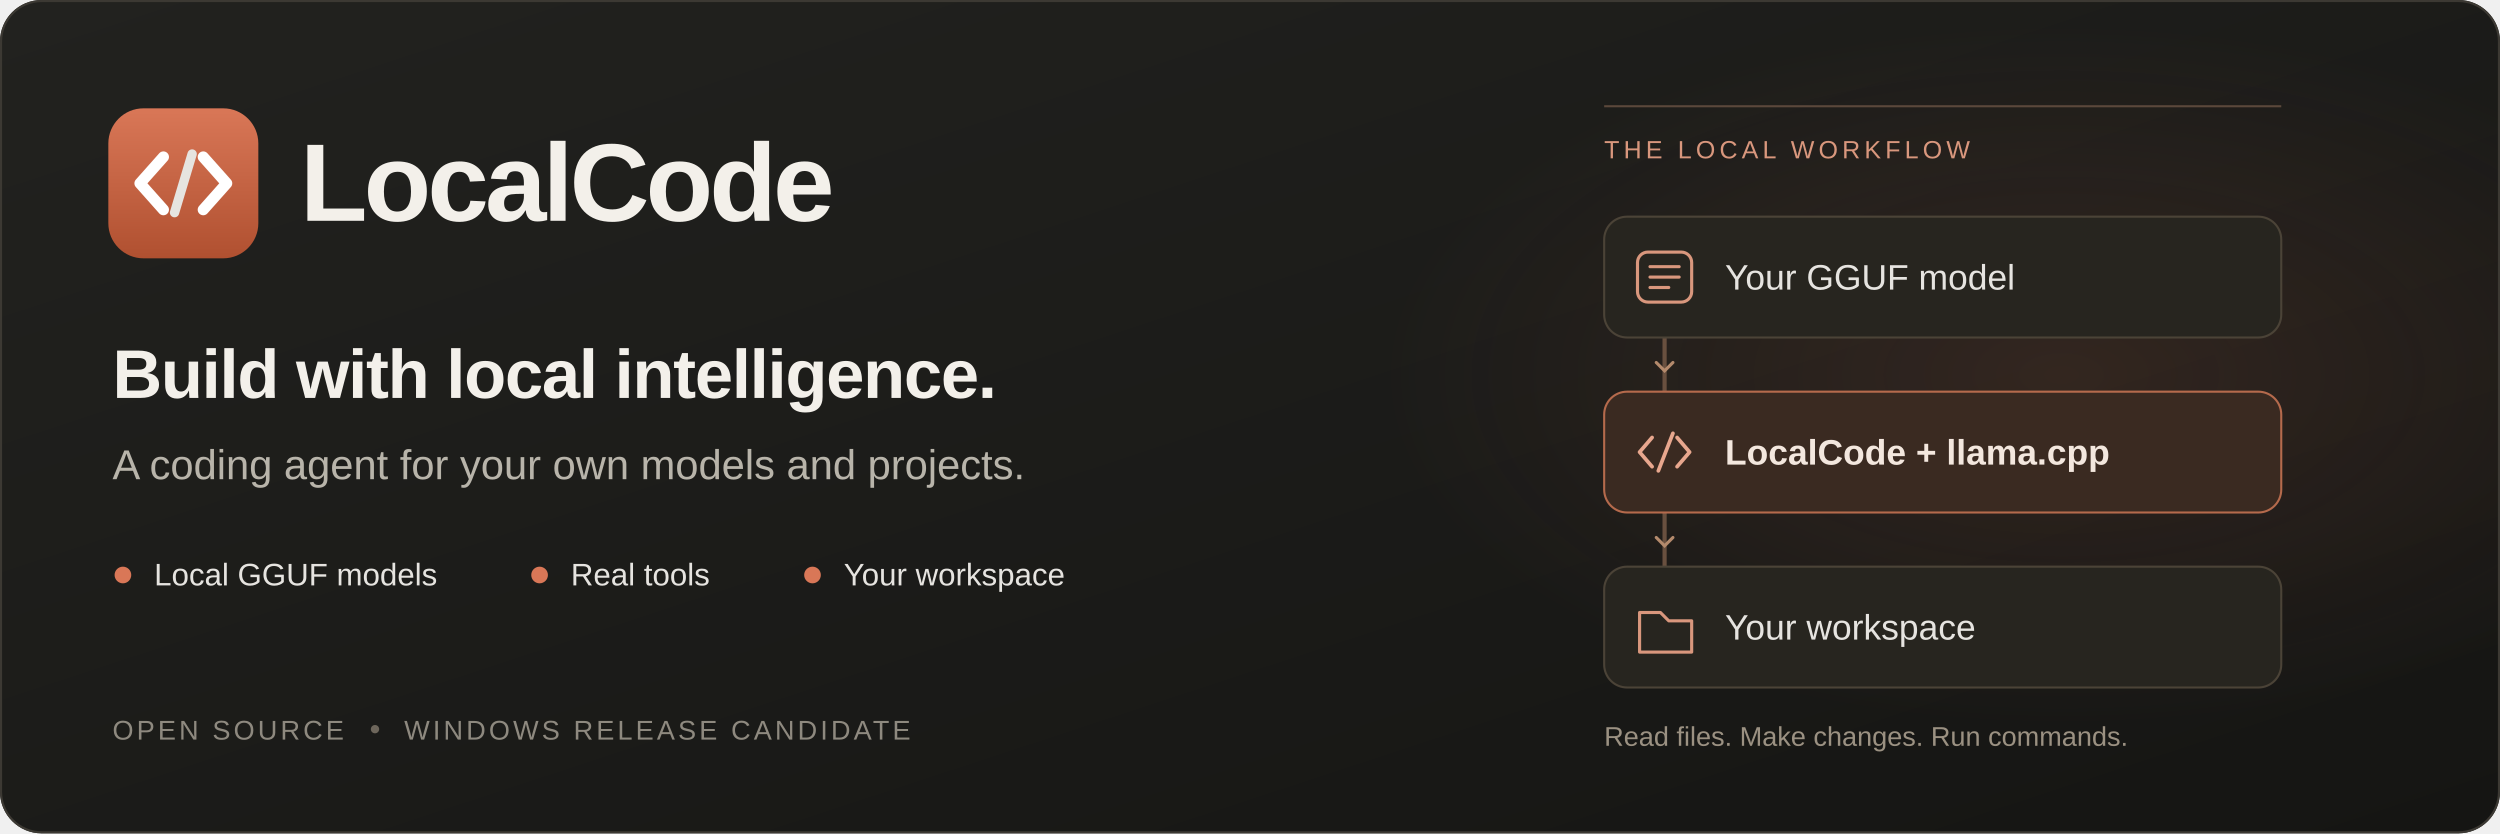
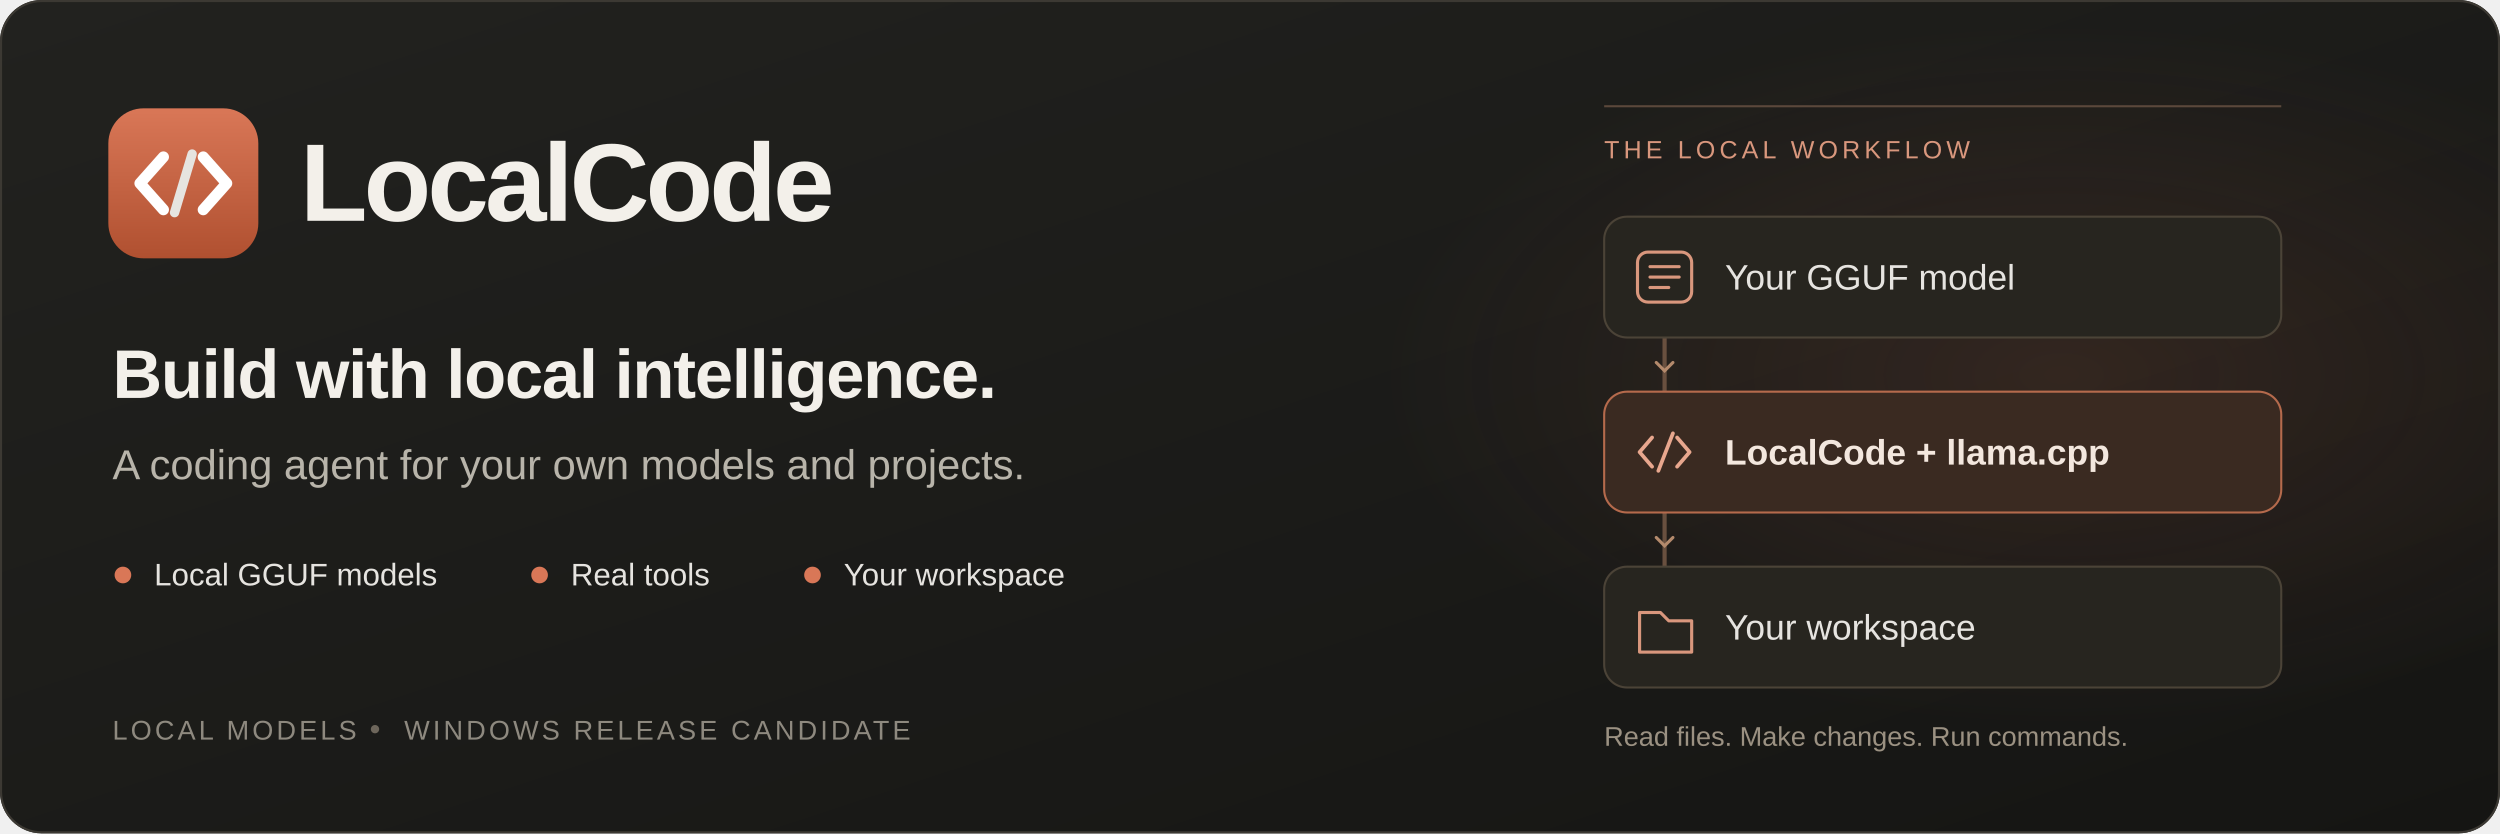
<svg xmlns="http://www.w3.org/2000/svg" width="1200" height="400" viewBox="0 0 1200 400" role="img" aria-labelledby="title description">
  <defs>
    <linearGradient id="background" x1="0" y1="0" x2="1" y2="1">
      <stop stop-color="#22221f" />
      <stop offset="1" stop-color="#151513" />
    </linearGradient>
    <linearGradient id="orange" x1="0" y1="0" x2="0" y2="1">
      <stop stop-color="#d97757" />
      <stop offset="1" stop-color="#b05030" />
    </linearGradient>
    <radialGradient id="glow">
      <stop stop-color="#d97757" stop-opacity=".13" />
      <stop offset="1" stop-color="#d97757" stop-opacity="0" />
    </radialGradient>
  </defs>
  <rect width="1200" height="400" rx="20" fill="url(#background)" />
  <ellipse cx="990" cy="180" rx="330" ry="170" fill="url(#glow)" />
  <rect x=".5" y=".5" width="1199" height="399" rx="19.5" fill="none" stroke="#3c3933" />
  <g font-family="Segoe UI, Arial, sans-serif">
    <g transform="translate(52 52) scale(.28125)">
      <rect width="256" height="256" rx="60" fill="url(#orange)" />
      <g fill="none" stroke-linecap="round" stroke-linejoin="round">
        <path d="M94 83 54 128 94 173M162 83 202 128 162 173" stroke="#fff" stroke-width="19" />
        <path d="m143 78-30 100" stroke="#e6e4e0" stroke-width="16" />
      </g>
    </g>
    <text x="144" y="106" fill="#f3f0ea" font-size="53" font-weight="650" letter-spacing="-1.8">LocalCode</text>
    <text x="54" y="191" fill="#f3f0ea" font-size="33" font-weight="600" letter-spacing="-.6">Build with local intelligence.</text>
    <text x="54" y="230" fill="#b8b4aa" font-size="20">A coding agent for your own models and projects.</text>
    <g transform="translate(54 281)" fill="#e6e4e0" font-size="15">
      <circle cx="5" cy="-5" r="4" fill="#d97757" />
      <text x="20" y="0">Local GGUF models</text>
      <circle cx="205" cy="-5" r="4" fill="#d97757" />
      <text x="220" y="0">Real tools</text>
      <circle cx="336" cy="-5" r="4" fill="#d97757" />
      <text x="351" y="0">Your workspace</text>
    </g>
-     <text x="54" y="355" fill="#8e897f" font-size="13" letter-spacing="1.5">OPEN SOURCE</text>
+     <text x="54" y="355" fill="#8e897f" font-size="13" letter-spacing="1.5">LOCAL MODELS</text>
    <circle cx="180" cy="350" r="2" fill="#6d665b" />
    <text x="194" y="355" fill="#8e897f" font-size="13" letter-spacing="1.5">WINDOWS RELEASE CANDIDATE</text>
    <g transform="translate(770 51)">
      <path d="M0 0h325" stroke="#5b483b" />
      <text x="0" y="25" fill="#d9977d" font-size="12" letter-spacing="2">THE LOCAL WORKFLOW</text>
      <path d="M29 82v142" fill="none" stroke="#69503f" stroke-width="2" />
      <g transform="translate(0 53)">
        <rect width="325" height="58" rx="11" fill="#27251f" stroke="#4b4337" />
        <rect x="16" y="17" width="26" height="24" rx="5" fill="none" stroke="#d9977d" stroke-width="1.5" />
        <path d="M22 24h14M22 29h14M22 34h9" stroke="#d9977d" stroke-width="1.5" stroke-linecap="round" />
        <text x="58" y="35" fill="#e6e4e0" font-size="17">Your GGUF model</text>
      </g>
      <g transform="translate(0 137)">
        <rect width="325" height="58" rx="11" fill="#3a2a21" stroke="#b56a4c" />
        <g fill="none" stroke="#e8a78e" stroke-width="1.8" stroke-linecap="round" stroke-linejoin="round">
          <path d="m23 22-6 7 6 7m12-14 6 7-6 7m-2-16-7 18" />
        </g>
        <text x="58" y="35" fill="#f3e7de" font-size="17" font-weight="600">LocalCode + llama.cpp</text>
      </g>
      <g transform="translate(0 221)">
        <rect width="325" height="58" rx="11" fill="#27251f" stroke="#4b4337" />
        <path d="M17 22h10l4 4h11v15H17z" fill="none" stroke="#d9977d" stroke-width="1.5" stroke-linejoin="round" />
        <text x="58" y="35" fill="#e6e4e0" font-size="17">Your workspace</text>
      </g>
      <path d="m25 123 4 4 4-4m-8 84 4 4 4-4" fill="none" stroke="#b48a6c" stroke-width="1.5" stroke-linecap="round" />
      <text x="0" y="307" fill="#9b9182" font-size="13">Read files. Make changes. Run commands.</text>
    </g>
  </g>
</svg>
